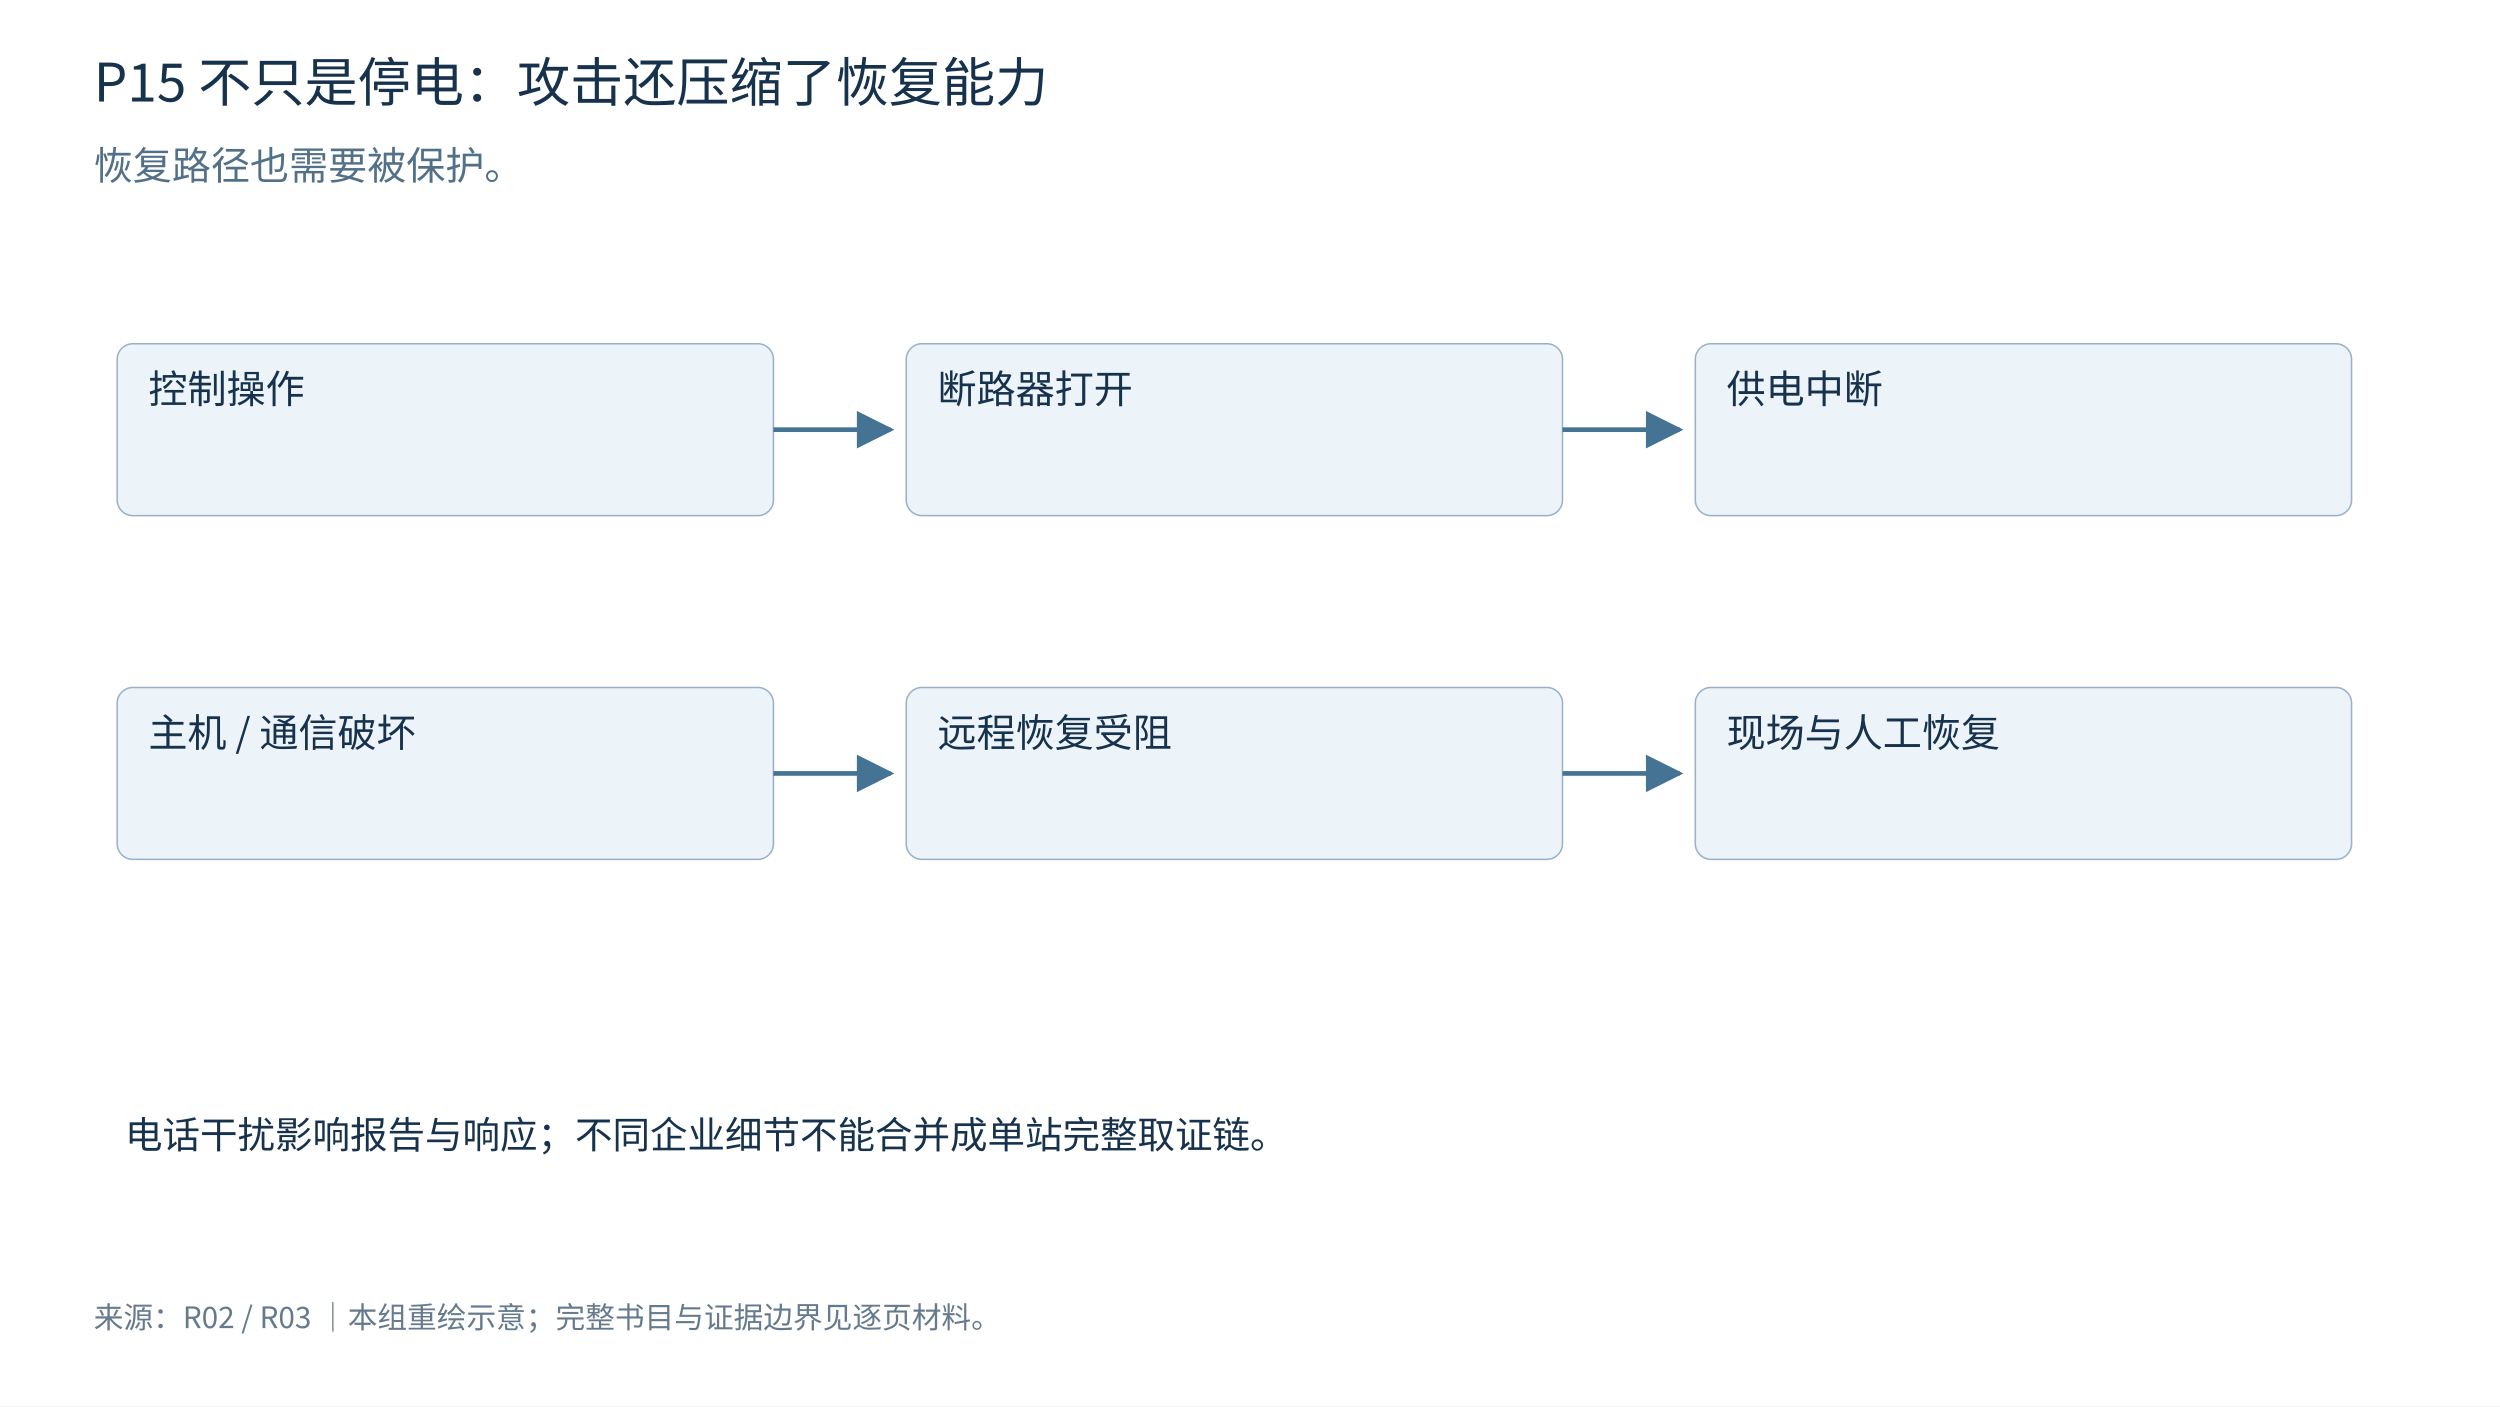
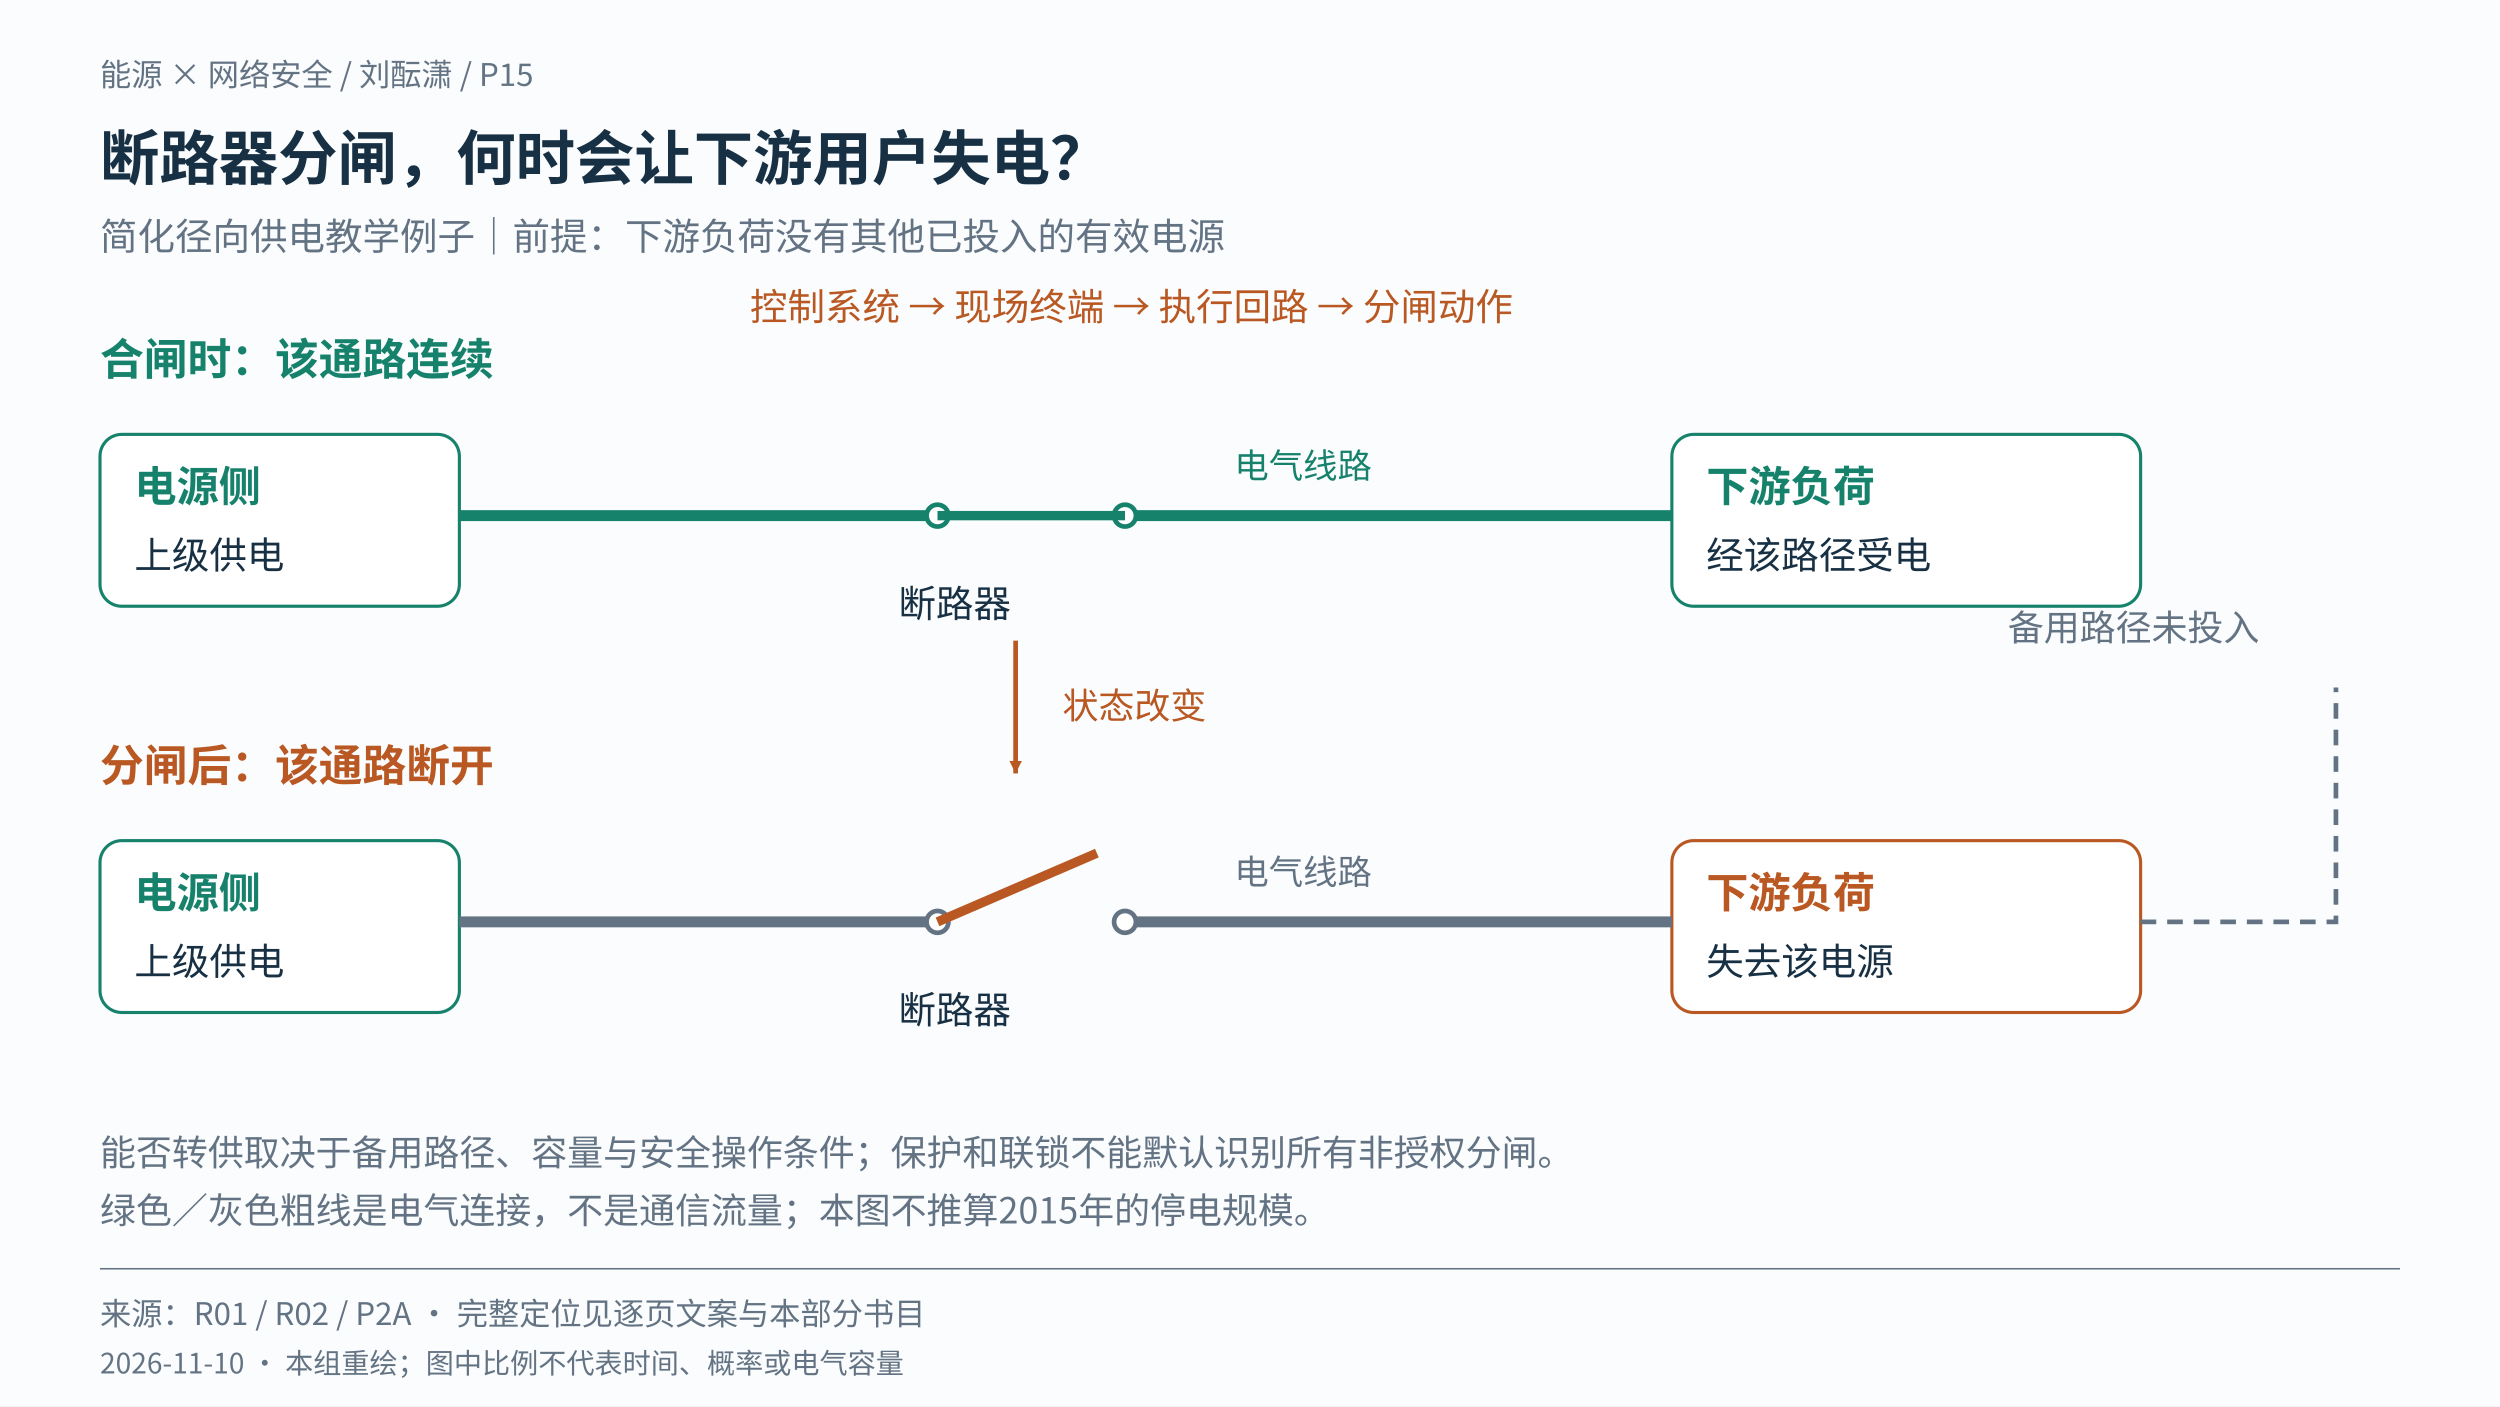
<svg xmlns="http://www.w3.org/2000/svg" width="1600" height="900" viewBox="0 0 1600 900">
  <defs>
-     <marker id="a" viewBox="0 0 10 10" refX="9" refY="5" markerWidth="8" markerHeight="8" orient="auto-start-reverse">
-       <path d="M0,0 L10,5 L0,10 z" fill="#447394" />
+     <marker id="blue" markerWidth="10" markerHeight="10" refX="8" refY="4" orient="auto" markerUnits="userSpaceOnUse">
+       <path d="M0 0 L8 4 L0 8Z" fill="#246ca6" />
+     </marker>
+     <marker id="orange" markerWidth="10" markerHeight="10" refX="8" refY="4" orient="auto" markerUnits="userSpaceOnUse">
+       <path d="M0 0 L8 4 L0 8Z" fill="#b95822" />
+     </marker>
+     <marker id="green" markerWidth="10" markerHeight="10" refX="8" refY="4" orient="auto" markerUnits="userSpaceOnUse">
+       <path d="M0 0 L8 4 L0 8Z" fill="#16826c" />
+     </marker>
+     <marker id="gray" markerWidth="10" markerHeight="10" refX="8" refY="4" orient="auto" markerUnits="userSpaceOnUse">
+       <path d="M0 0 L8 4 L0 8Z" fill="#637383" />
+     </marker>
+     <marker id="red" markerWidth="10" markerHeight="10" refX="8" refY="4" orient="auto" markerUnits="userSpaceOnUse">
+       <path d="M0 0 L8 4 L0 8Z" fill="#b43a42" />
    </marker>
  </defs>
-   <rect width="1600" height="900" fill="white" />
-   <g font-family="Microsoft YaHei, Noto Sans CJK SC, sans-serif">
-     <text x="60" y="65" font-size="34" fill="#17324d" text-anchor="start">P15  不只是停电：攻击还压缩了恢复能力</text>
-     <text x="60" y="115" font-size="25" fill="#527189" text-anchor="start">恢复路径也需要被保护。</text>
-     <rect x="75" y="220" width="420" height="110" rx="10" fill="#edf4f9" stroke="#9ab2c8" />
-     <text x="95" y="258" font-size="25" fill="#17324d" text-anchor="start">控制操作</text>
-     <path d="M495,275 L570,275" fill="none" stroke="#447394" stroke-width="3" marker-end="url(#a)" />
-     <text x="540.5" y="263.0" font-size="19" fill="#17324d" text-anchor="start" />
-     <rect x="580" y="220" width="420" height="110" rx="10" fill="#edf4f9" stroke="#9ab2c8" />
-     <text x="600" y="258" font-size="25" fill="#17324d" text-anchor="start">断路器打开</text>
-     <path d="M1000,275 L1075,275" fill="none" stroke="#447394" stroke-width="3" marker-end="url(#a)" />
-     <text x="1045.5" y="263.0" font-size="19" fill="#17324d" text-anchor="start" />
-     <rect x="1085" y="220" width="420" height="110" rx="10" fill="#edf4f9" stroke="#9ab2c8" />
-     <text x="1105" y="258" font-size="25" fill="#17324d" text-anchor="start">供电中断</text>
-     <rect x="75" y="440" width="420" height="110" rx="10" fill="#edf4f9" stroke="#9ab2c8" />
-     <text x="95" y="478" font-size="25" fill="#17324d" text-anchor="start">主机 / 通信破坏</text>
-     <path d="M495,495 L570,495" fill="none" stroke="#447394" stroke-width="3" marker-end="url(#a)" />
-     <text x="540.5" y="483.0" font-size="19" fill="#17324d" text-anchor="start" />
-     <rect x="580" y="440" width="420" height="110" rx="10" fill="#edf4f9" stroke="#9ab2c8" />
-     <text x="600" y="478" font-size="25" fill="#17324d" text-anchor="start">远程恢复受阻</text>
-     <path d="M1000,495 L1075,495" fill="none" stroke="#447394" stroke-width="3" marker-end="url(#a)" />
-     <text x="1045.5" y="483.0" font-size="19" fill="#17324d" text-anchor="start" />
-     <rect x="1085" y="440" width="420" height="110" rx="10" fill="#edf4f9" stroke="#9ab2c8" />
-     <text x="1105" y="478" font-size="25" fill="#17324d" text-anchor="start">现场与人工恢复</text>
-     <text x="80" y="735" font-size="24" fill="#17324d" text-anchor="start">电话干扰影响报告与响应；不同企业细节不能合并成单站完整取证链。</text>
-     <text x="60" y="850" font-size="19" fill="#657a8d" text-anchor="start">来源：R02 / R03  ｜本组重绘示意；完整书目与证据边界见逐页材料。</text>
-   </g>
+   <rect width="1600" height="900" fill="#fafcfd" />
+   <style>text{font-family:"Microsoft YaHei","Noto Sans CJK SC",sans-serif} .body{font-size:26px}</style>
+   <text x="64" y="55.0" font-size="20" fill="#637383" font-weight="400" text-anchor="start">能源 × 网络安全  /  刘酝潇  /  P15</text>
+   <text x="64" y="115.0" font-size="38" fill="#173044" font-weight="700" text-anchor="start">断路器分闸，何时会让下游用户失电？</text>
+   <text x="64" y="160.0" font-size="24" fill="#637383" font-weight="400" text-anchor="start">简化径向供电教学例子｜前提：下游负荷没有其他已投入的有效电源</text>
+   <line x1="64" y1="812" x2="1536" y2="812" stroke="#637383" stroke-width="1" />
+   <text x="64" y="848.0" font-size="20" fill="#637383" font-weight="400" text-anchor="start">来源：R01 / R02 / P2A  ·  完整定位见逐页文案与本部分书目</text>
+   <text x="64" y="879.0" font-size="18" fill="#637383" font-weight="400" text-anchor="start">2026-11-10  ·  本组重绘；图中比例不代表时间、概率或电气容量</text>
+   <text x="64" y="240.0" font-size="28" fill="#16826c" font-weight="700" text-anchor="start">合闸时：该通路连续</text>
+   <rect x="64" y="278" width="230" height="110" rx="14" fill="white" stroke="#16826c" stroke-width="2" />
+   <text x="86" y="321.0" font-size="27" fill="#16826c" font-weight="700" text-anchor="start">电源侧</text>
+   <text x="86" y="364.0" font-size="24" fill="#173044" font-weight="400" text-anchor="start">上级供电</text>
+   <rect x="1070" y="278" width="300" height="110" rx="14" fill="white" stroke="#16826c" stroke-width="2" />
+   <text x="1092" y="321.0" font-size="27" fill="#16826c" font-weight="700" text-anchor="start">下游负荷</text>
+   <text x="1092" y="364.0" font-size="24" fill="#173044" font-weight="400" text-anchor="start">经该路径受电</text>
+   <line x1="294" y1="330" x2="600" y2="330" stroke="#16826c" stroke-width="7" />
+   <line x1="720" y1="330" x2="1070" y2="330" stroke="#16826c" stroke-width="7" />
+   <circle cx="600" cy="330" r="7" fill="white" stroke="#16826c" stroke-width="3" />
+   <circle cx="720" cy="330" r="7" fill="white" stroke="#16826c" stroke-width="3" />
+   <line x1="600" y1="330" x2="720" y2="330" stroke="#16826c" stroke-width="6" />
+   <text x="575" y="395.0" font-size="24" fill="#173044" font-weight="400" text-anchor="start">断路器</text>
+   <text x="790" y="306.0" font-size="22" fill="#16826c" font-weight="400" text-anchor="start">电气线路</text>
+   <text x="64" y="500.0" font-size="28" fill="#b95822" font-weight="700" text-anchor="start">分闸后：该通路断开</text>
+   <rect x="64" y="538" width="230" height="110" rx="14" fill="white" stroke="#16826c" stroke-width="2" />
+   <text x="86" y="581.0" font-size="27" fill="#16826c" font-weight="700" text-anchor="start">电源侧</text>
+   <text x="86" y="624.0" font-size="24" fill="#173044" font-weight="400" text-anchor="start">上级供电</text>
+   <rect x="1070" y="538" width="300" height="110" rx="14" fill="white" stroke="#b95822" stroke-width="2" />
+   <text x="1092" y="581.0" font-size="27" fill="#b95822" font-weight="700" text-anchor="start">下游负荷</text>
+   <text x="1092" y="624.0" font-size="24" fill="#173044" font-weight="400" text-anchor="start">失去该电源</text>
+   <line x1="294" y1="590" x2="600" y2="590" stroke="#637383" stroke-width="7" />
+   <line x1="720" y1="590" x2="1070" y2="590" stroke="#637383" stroke-width="7" />
+   <circle cx="600" cy="590" r="7" fill="white" stroke="#637383" stroke-width="3" />
+   <circle cx="720" cy="590" r="7" fill="white" stroke="#637383" stroke-width="3" />
+   <line x1="600" y1="590" x2="702" y2="546" stroke="#b95822" stroke-width="6" />
+   <text x="575" y="655.0" font-size="24" fill="#173044" font-weight="400" text-anchor="start">断路器</text>
+   <text x="790" y="566.0" font-size="22" fill="#637383" font-weight="400" text-anchor="start">电气线路</text>
+   <text x="480" y="205.0" font-size="24" fill="#b95822" font-weight="400" text-anchor="start">控制系统 → 现场终端 → 执行回路 → 分闸动作</text>
+   <line x1="650" y1="410" x2="650" y2="495" stroke="#b95822" stroke-width="3" marker-end="url(#orange)" />
+   <text x="680" y="460.0" font-size="23" fill="#b95822" font-weight="400" text-anchor="start">状态改变</text>
+   <path d="M 1370 590 H 1495 V 440" fill="none" stroke="#637383" stroke-width="3" stroke-dasharray="10 7" />
+   <text x="1285" y="410.0" font-size="23" fill="#637383" font-weight="400" text-anchor="start">备用路径未投入</text>
+   <text x="64" y="746.0" font-size="23" fill="#637383" font-weight="400" text-anchor="start">能否转供取决于备用路径、容量与安全操作条件；保护和联锁不能默认识别所有非授权分闸。</text>
+   <text x="64" y="783.0" font-size="23" fill="#637383" font-weight="400" text-anchor="start">绿色／灰色粗线是电气连接，不是通信流量；本图不推算2015年的停电规模。</text>
</svg>
